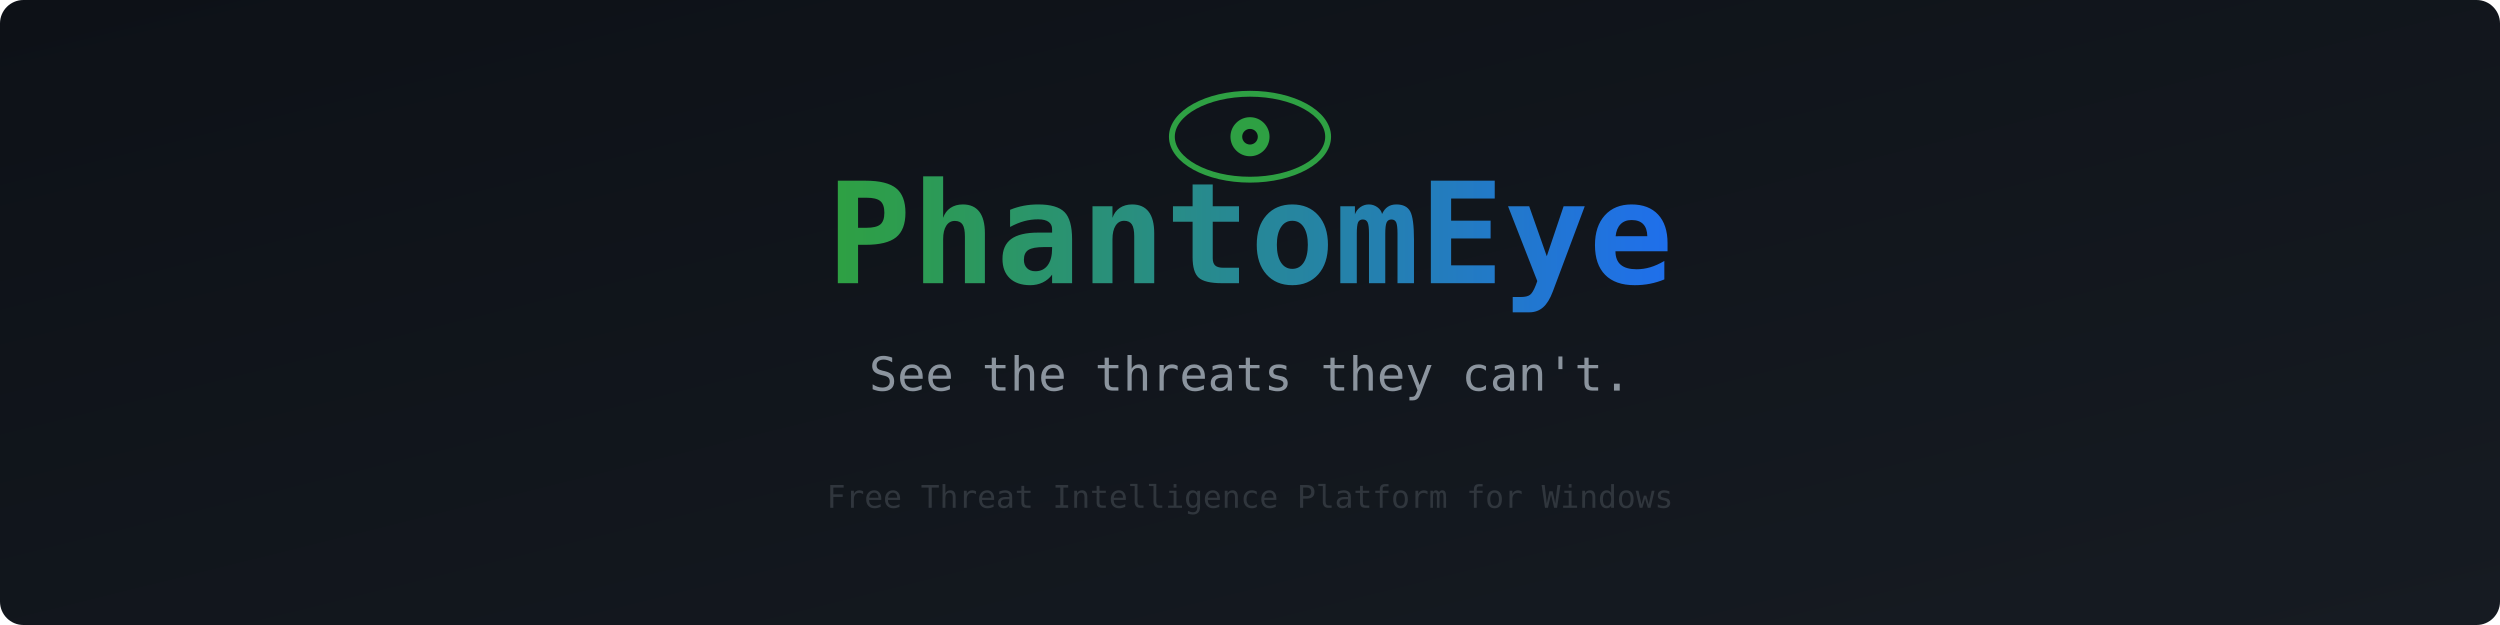
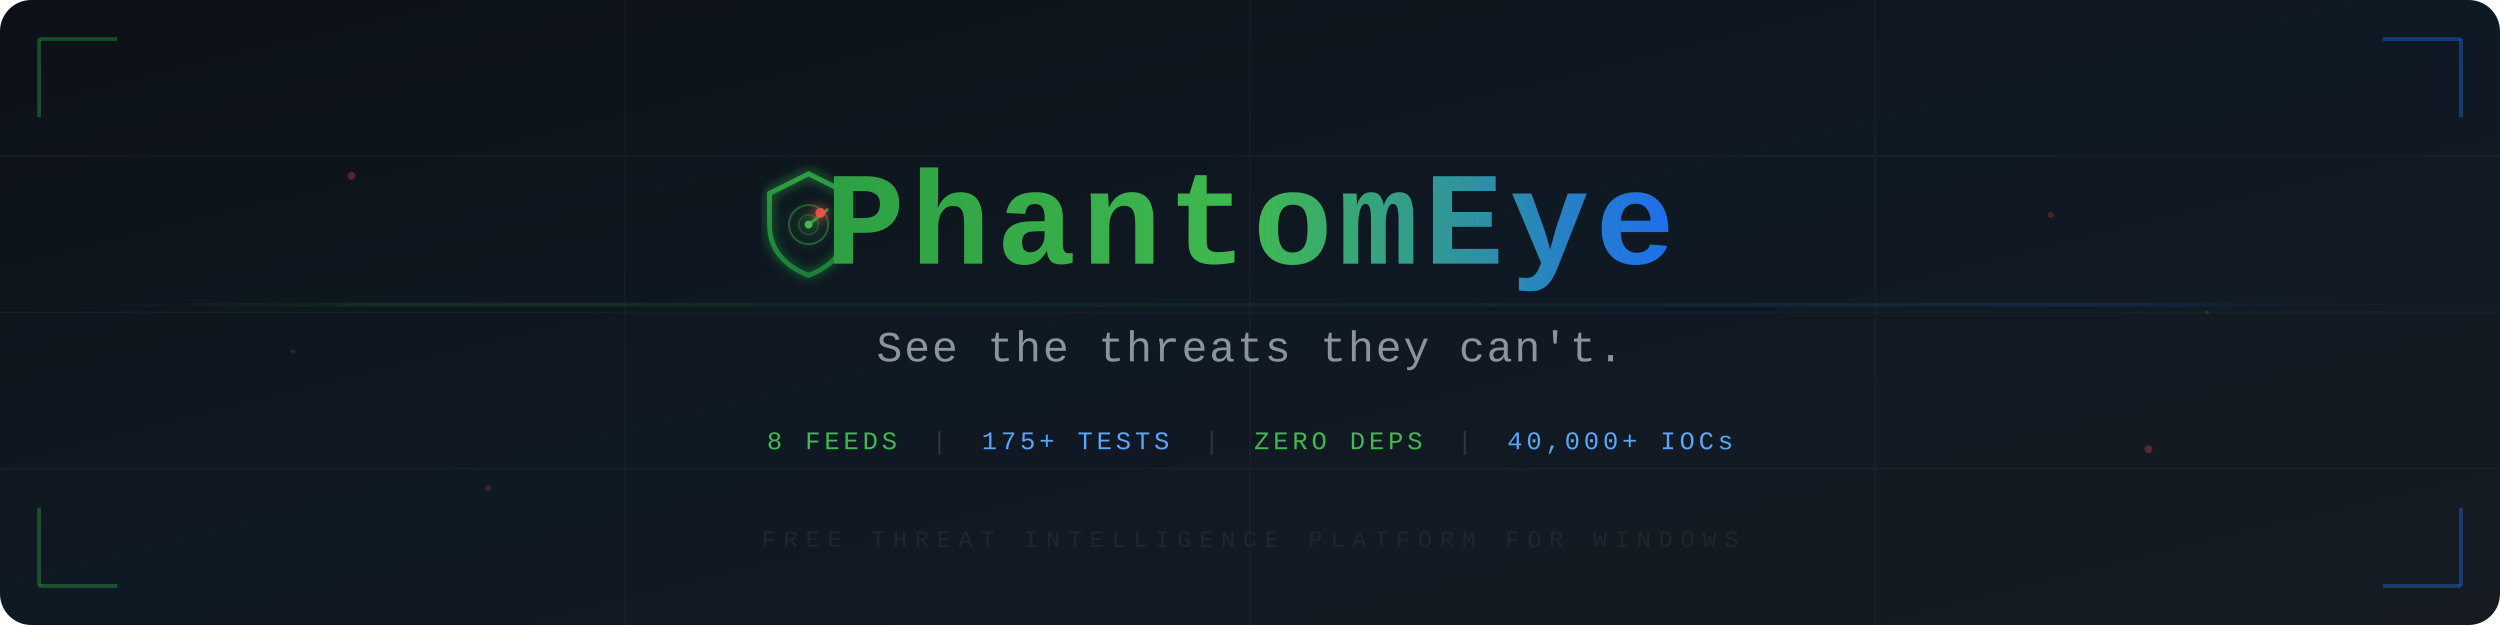
<svg xmlns="http://www.w3.org/2000/svg" width="1280" height="320" viewBox="0 0 1280 320">
  <defs>
    <linearGradient id="bg" x1="0%" y1="0%" x2="100%" y2="100%">
      <stop offset="0%" style="stop-color:#0d1117" />
+       <stop offset="50%" style="stop-color:#0f1923" />
      <stop offset="100%" style="stop-color:#161b22" />
    </linearGradient>
-     <linearGradient id="accent" x1="0%" y1="0%" x2="100%" y2="0%">
+     <linearGradient id="title-grad" x1="0%" y1="0%" x2="100%" y2="0%">
      <stop offset="0%" style="stop-color:#2ea043" />
+       <stop offset="50%" style="stop-color:#3fb950" />
      <stop offset="100%" style="stop-color:#1f6feb" />
    </linearGradient>
+     <linearGradient id="shield-grad" x1="0%" y1="0%" x2="0%" y2="100%">
+       <stop offset="0%" style="stop-color:#2ea043" />
+       <stop offset="100%" style="stop-color:#1a7f37" />
+     </linearGradient>
+     <linearGradient id="pulse-grad" x1="0%" y1="50%" x2="100%" y2="50%">
+       <stop offset="0%" style="stop-color:#0d1117;stop-opacity:0" />
+       <stop offset="15%" style="stop-color:#2ea043;stop-opacity:0.15" />
+       <stop offset="50%" style="stop-color:#2ea043;stop-opacity:0.08" />
+       <stop offset="85%" style="stop-color:#1f6feb;stop-opacity:0.15" />
+       <stop offset="100%" style="stop-color:#0d1117;stop-opacity:0" />
+     </linearGradient>
+     <filter id="glow">
+       <feGaussianBlur stdDeviation="3" result="blur" />
+       <feMerge>
+         <feMergeNode in="blur" />
+         <feMergeNode in="SourceGraphic" />
+       </feMerge>
+     </filter>
  </defs>
-   <rect width="1280" height="320" fill="url(#bg)" rx="12" />
-   <text x="640" y="145" text-anchor="middle" fill="url(#accent)" font-family="Consolas,monospace" font-size="72" font-weight="bold">PhantomEye</text>
-   <text x="640" y="200" text-anchor="middle" fill="#8b949e" font-family="Consolas,monospace" font-size="24">See the threats they can't.</text>
-   <text x="640" y="260" text-anchor="middle" fill="#30363d" font-family="Consolas,monospace" font-size="16">Free Threat Intelligence Platform for Windows</text>
-   <ellipse cx="640" cy="70" rx="40" ry="22" fill="none" stroke="#2ea043" stroke-width="3" />
-   <circle cx="640" cy="70" r="10" fill="#2ea043" />
-   <circle cx="640" cy="70" r="4" fill="#0d1117" />
+   <rect width="1280" height="320" fill="url(#bg)" rx="16" />
+   <g opacity="0.03">
+     <line x1="0" y1="80" x2="1280" y2="80" stroke="#e6edf3" stroke-width="1" />
+     <line x1="0" y1="160" x2="1280" y2="160" stroke="#e6edf3" stroke-width="1" />
+     <line x1="0" y1="240" x2="1280" y2="240" stroke="#e6edf3" stroke-width="1" />
+     <line x1="320" y1="0" x2="320" y2="320" stroke="#e6edf3" stroke-width="1" />
+     <line x1="640" y1="0" x2="640" y2="320" stroke="#e6edf3" stroke-width="1" />
+     <line x1="960" y1="0" x2="960" y2="320" stroke="#e6edf3" stroke-width="1" />
+   </g>
+   <rect x="0" y="155" width="1280" height="2" fill="url(#pulse-grad)" rx="1" />
+   <g transform="translate(390, 85)" filter="url(#glow)">
+     <path d="M24 4 L44 14 L44 30 Q44 48 24 56 Q4 48 4 30 L4 14 Z" fill="none" stroke="url(#shield-grad)" stroke-width="2.5" />
+     <circle cx="24" cy="30" r="10" fill="none" stroke="#2ea043" stroke-width="1" opacity="0.5" />
+     <circle cx="24" cy="30" r="5" fill="none" stroke="#2ea043" stroke-width="1" opacity="0.3" />
+     <circle cx="24" cy="30" r="2" fill="#3fb950" />
+     <line x1="24" y1="30" x2="34" y2="22" stroke="#3fb950" stroke-width="1.5" opacity="0.7" />
+     <circle cx="30" cy="24" r="2.5" fill="#f85149" opacity="0.9" />
+   </g>
+   <text x="640" y="135" text-anchor="middle" fill="url(#title-grad)" font-family="Consolas,'Courier New',monospace" font-size="68" font-weight="bold" letter-spacing="3">PhantomEye</text>
+   <text x="640" y="185" text-anchor="middle" fill="#8b949e" font-family="Consolas,'Courier New',monospace" font-size="22" letter-spacing="1">See the threats they can't.</text>
+   <g transform="translate(640, 230)" text-anchor="middle">
+     <text fill="#30363d" font-family="Consolas,'Courier New',monospace" font-size="13" letter-spacing="2">
+       <tspan fill="#3fb950">8 FEEDS</tspan>
+       <tspan fill="#30363d" dx="10">|</tspan>
+       <tspan fill="#58a6ff" dx="10">175+ TESTS</tspan>
+       <tspan fill="#30363d" dx="10">|</tspan>
+       <tspan fill="#3fb950" dx="10">ZERO DEPS</tspan>
+       <tspan fill="#30363d" dx="10">|</tspan>
+       <tspan fill="#58a6ff" dx="10">40,000+ IOCs</tspan>
+     </text>
+   </g>
+   <text x="640" y="280" text-anchor="middle" fill="#21262d" font-family="Consolas,'Courier New',monospace" font-size="12" letter-spacing="4">FREE THREAT INTELLIGENCE PLATFORM FOR WINDOWS</text>
+   <line x1="20" y1="20" x2="60" y2="20" stroke="#2ea043" stroke-width="2" opacity="0.4" />
+   <line x1="20" y1="20" x2="20" y2="60" stroke="#2ea043" stroke-width="2" opacity="0.4" />
+   <line x1="1220" y1="20" x2="1260" y2="20" stroke="#1f6feb" stroke-width="2" opacity="0.4" />
+   <line x1="1260" y1="20" x2="1260" y2="60" stroke="#1f6feb" stroke-width="2" opacity="0.4" />
+   <line x1="20" y1="260" x2="20" y2="300" stroke="#2ea043" stroke-width="2" opacity="0.4" />
+   <line x1="20" y1="300" x2="60" y2="300" stroke="#2ea043" stroke-width="2" opacity="0.4" />
+   <line x1="1260" y1="260" x2="1260" y2="300" stroke="#1f6feb" stroke-width="2" opacity="0.4" />
+   <line x1="1220" y1="300" x2="1260" y2="300" stroke="#1f6feb" stroke-width="2" opacity="0.4" />
+   <circle cx="180" cy="90" r="2" fill="#f85149" opacity="0.3" />
+   <circle cx="1050" cy="110" r="1.5" fill="#f85149" opacity="0.25" />
+   <circle cx="250" cy="250" r="1.5" fill="#f85149" opacity="0.2" />
+   <circle cx="1100" cy="230" r="2" fill="#f85149" opacity="0.3" />
+   <circle cx="150" cy="180" r="1" fill="#3fb950" opacity="0.2" />
+   <circle cx="1130" cy="160" r="1" fill="#3fb950" opacity="0.2" />
</svg>
